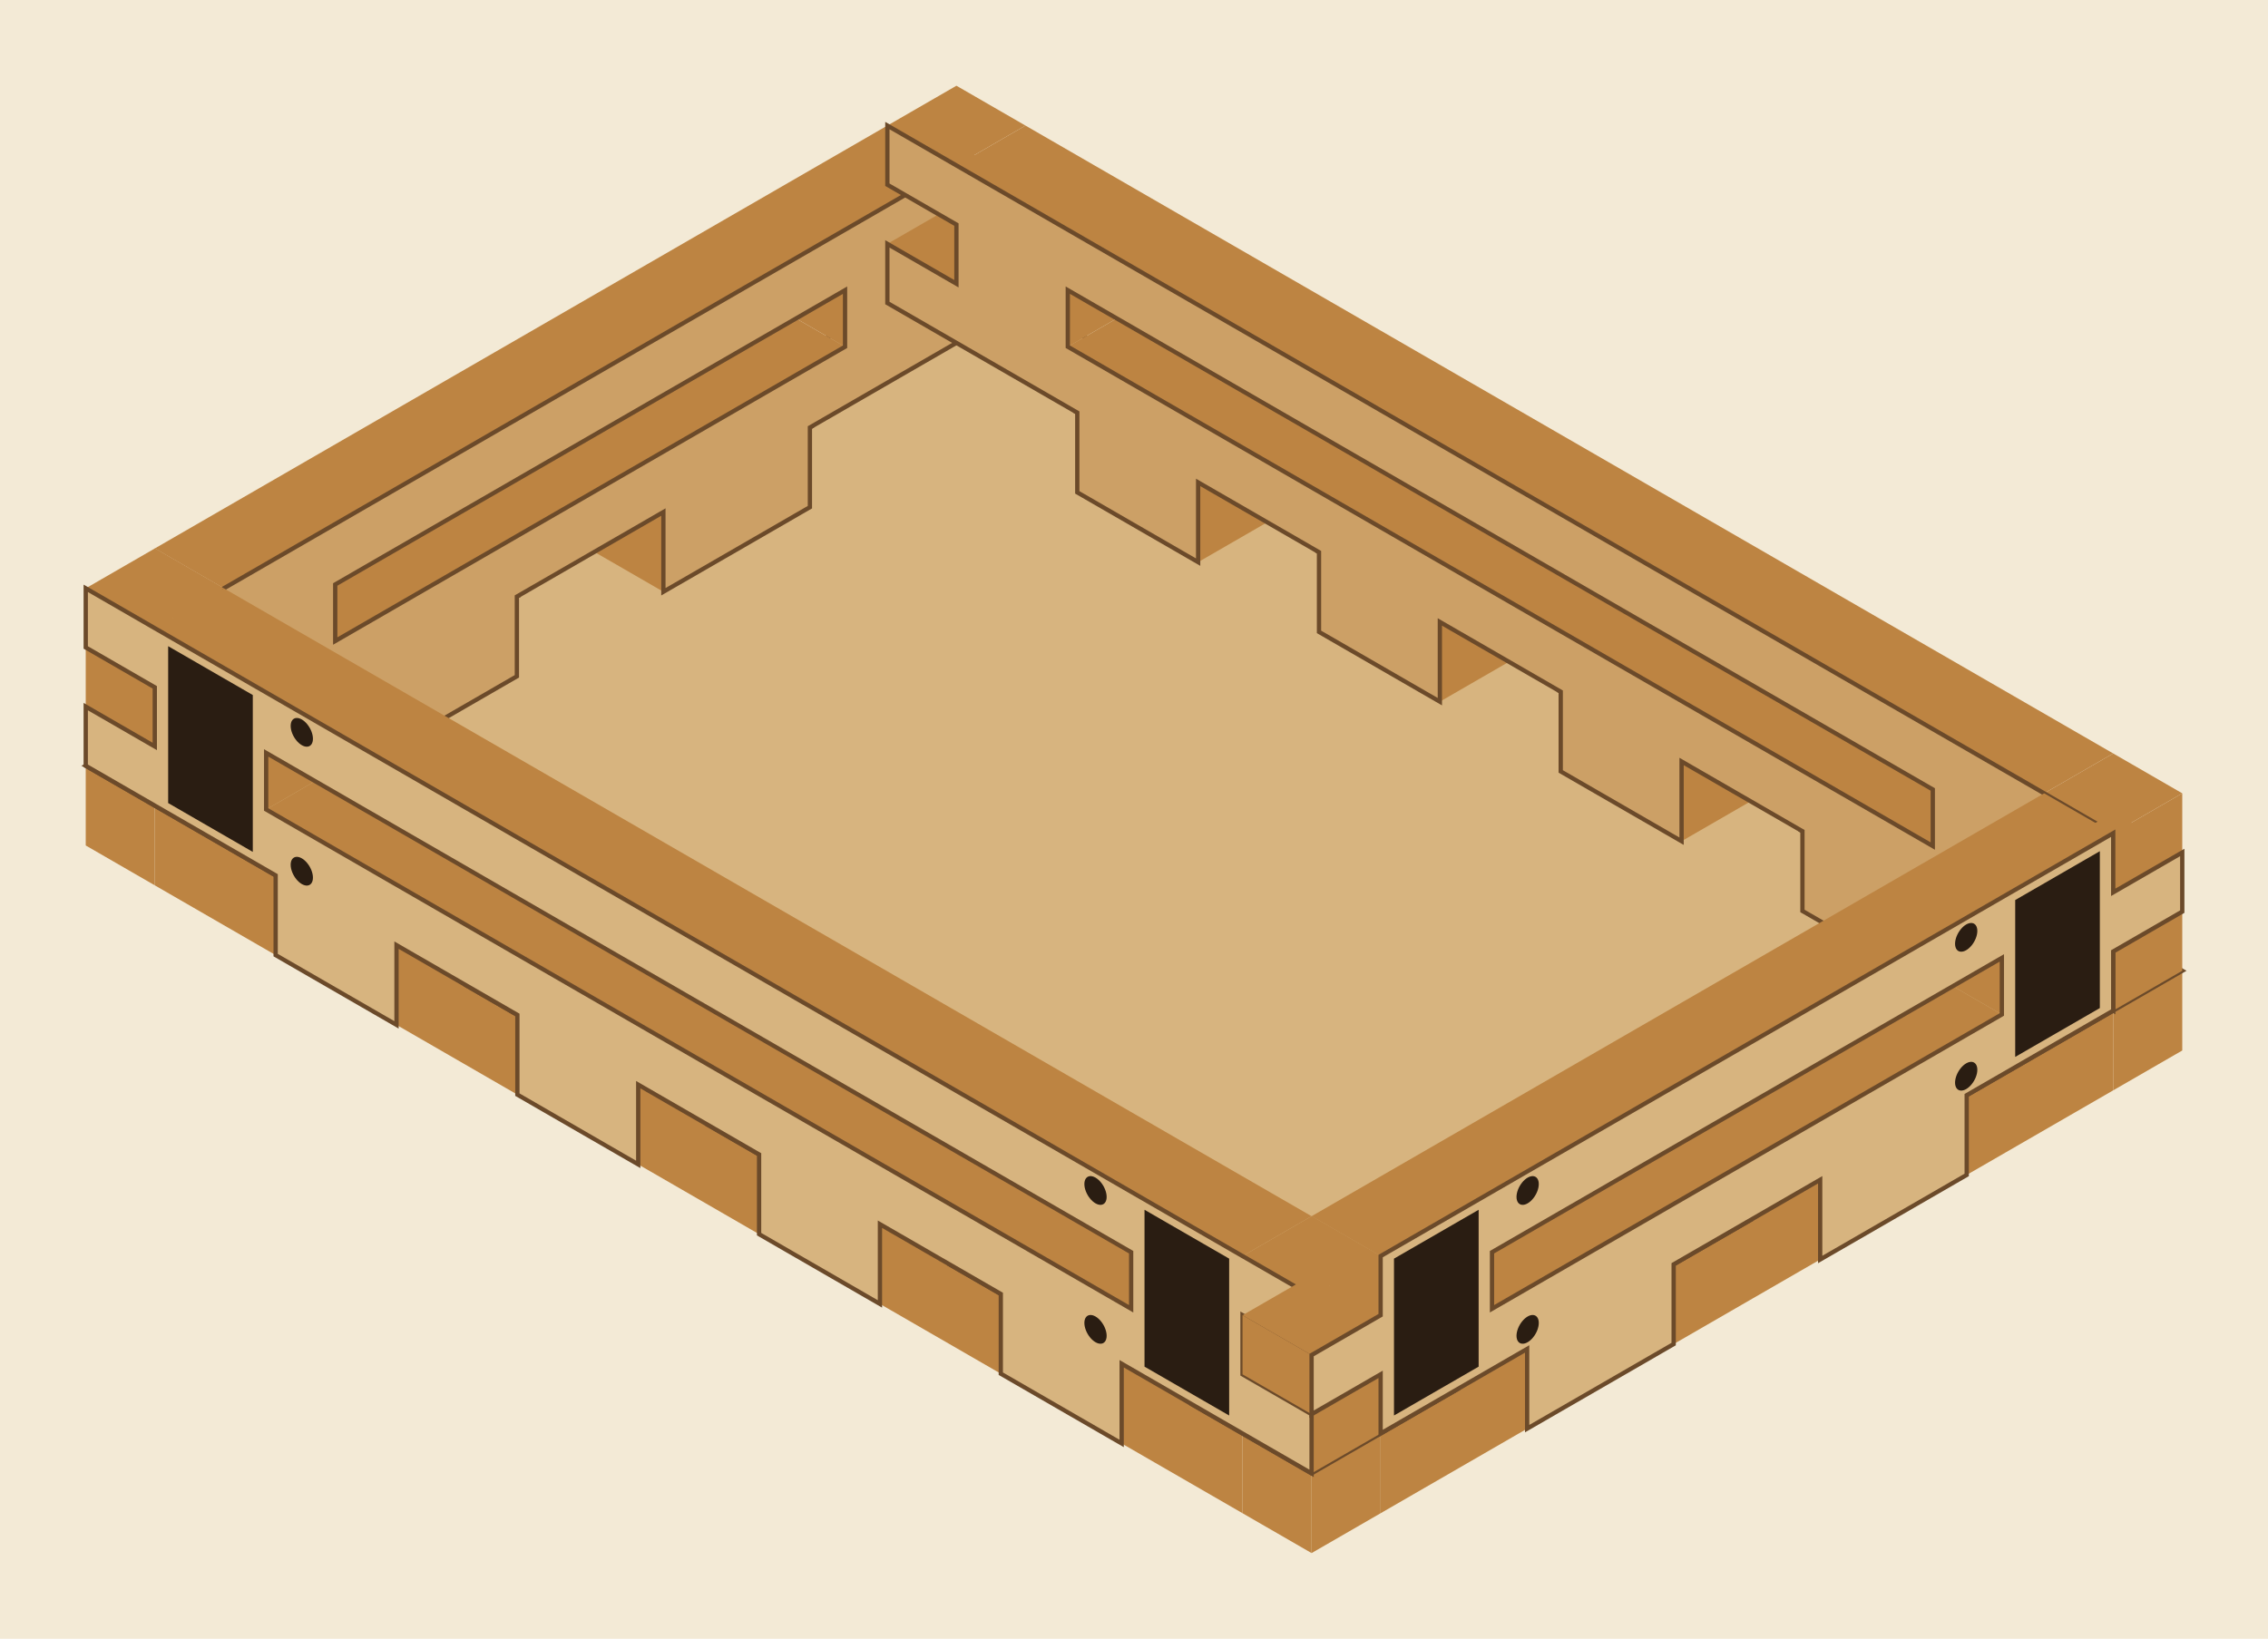
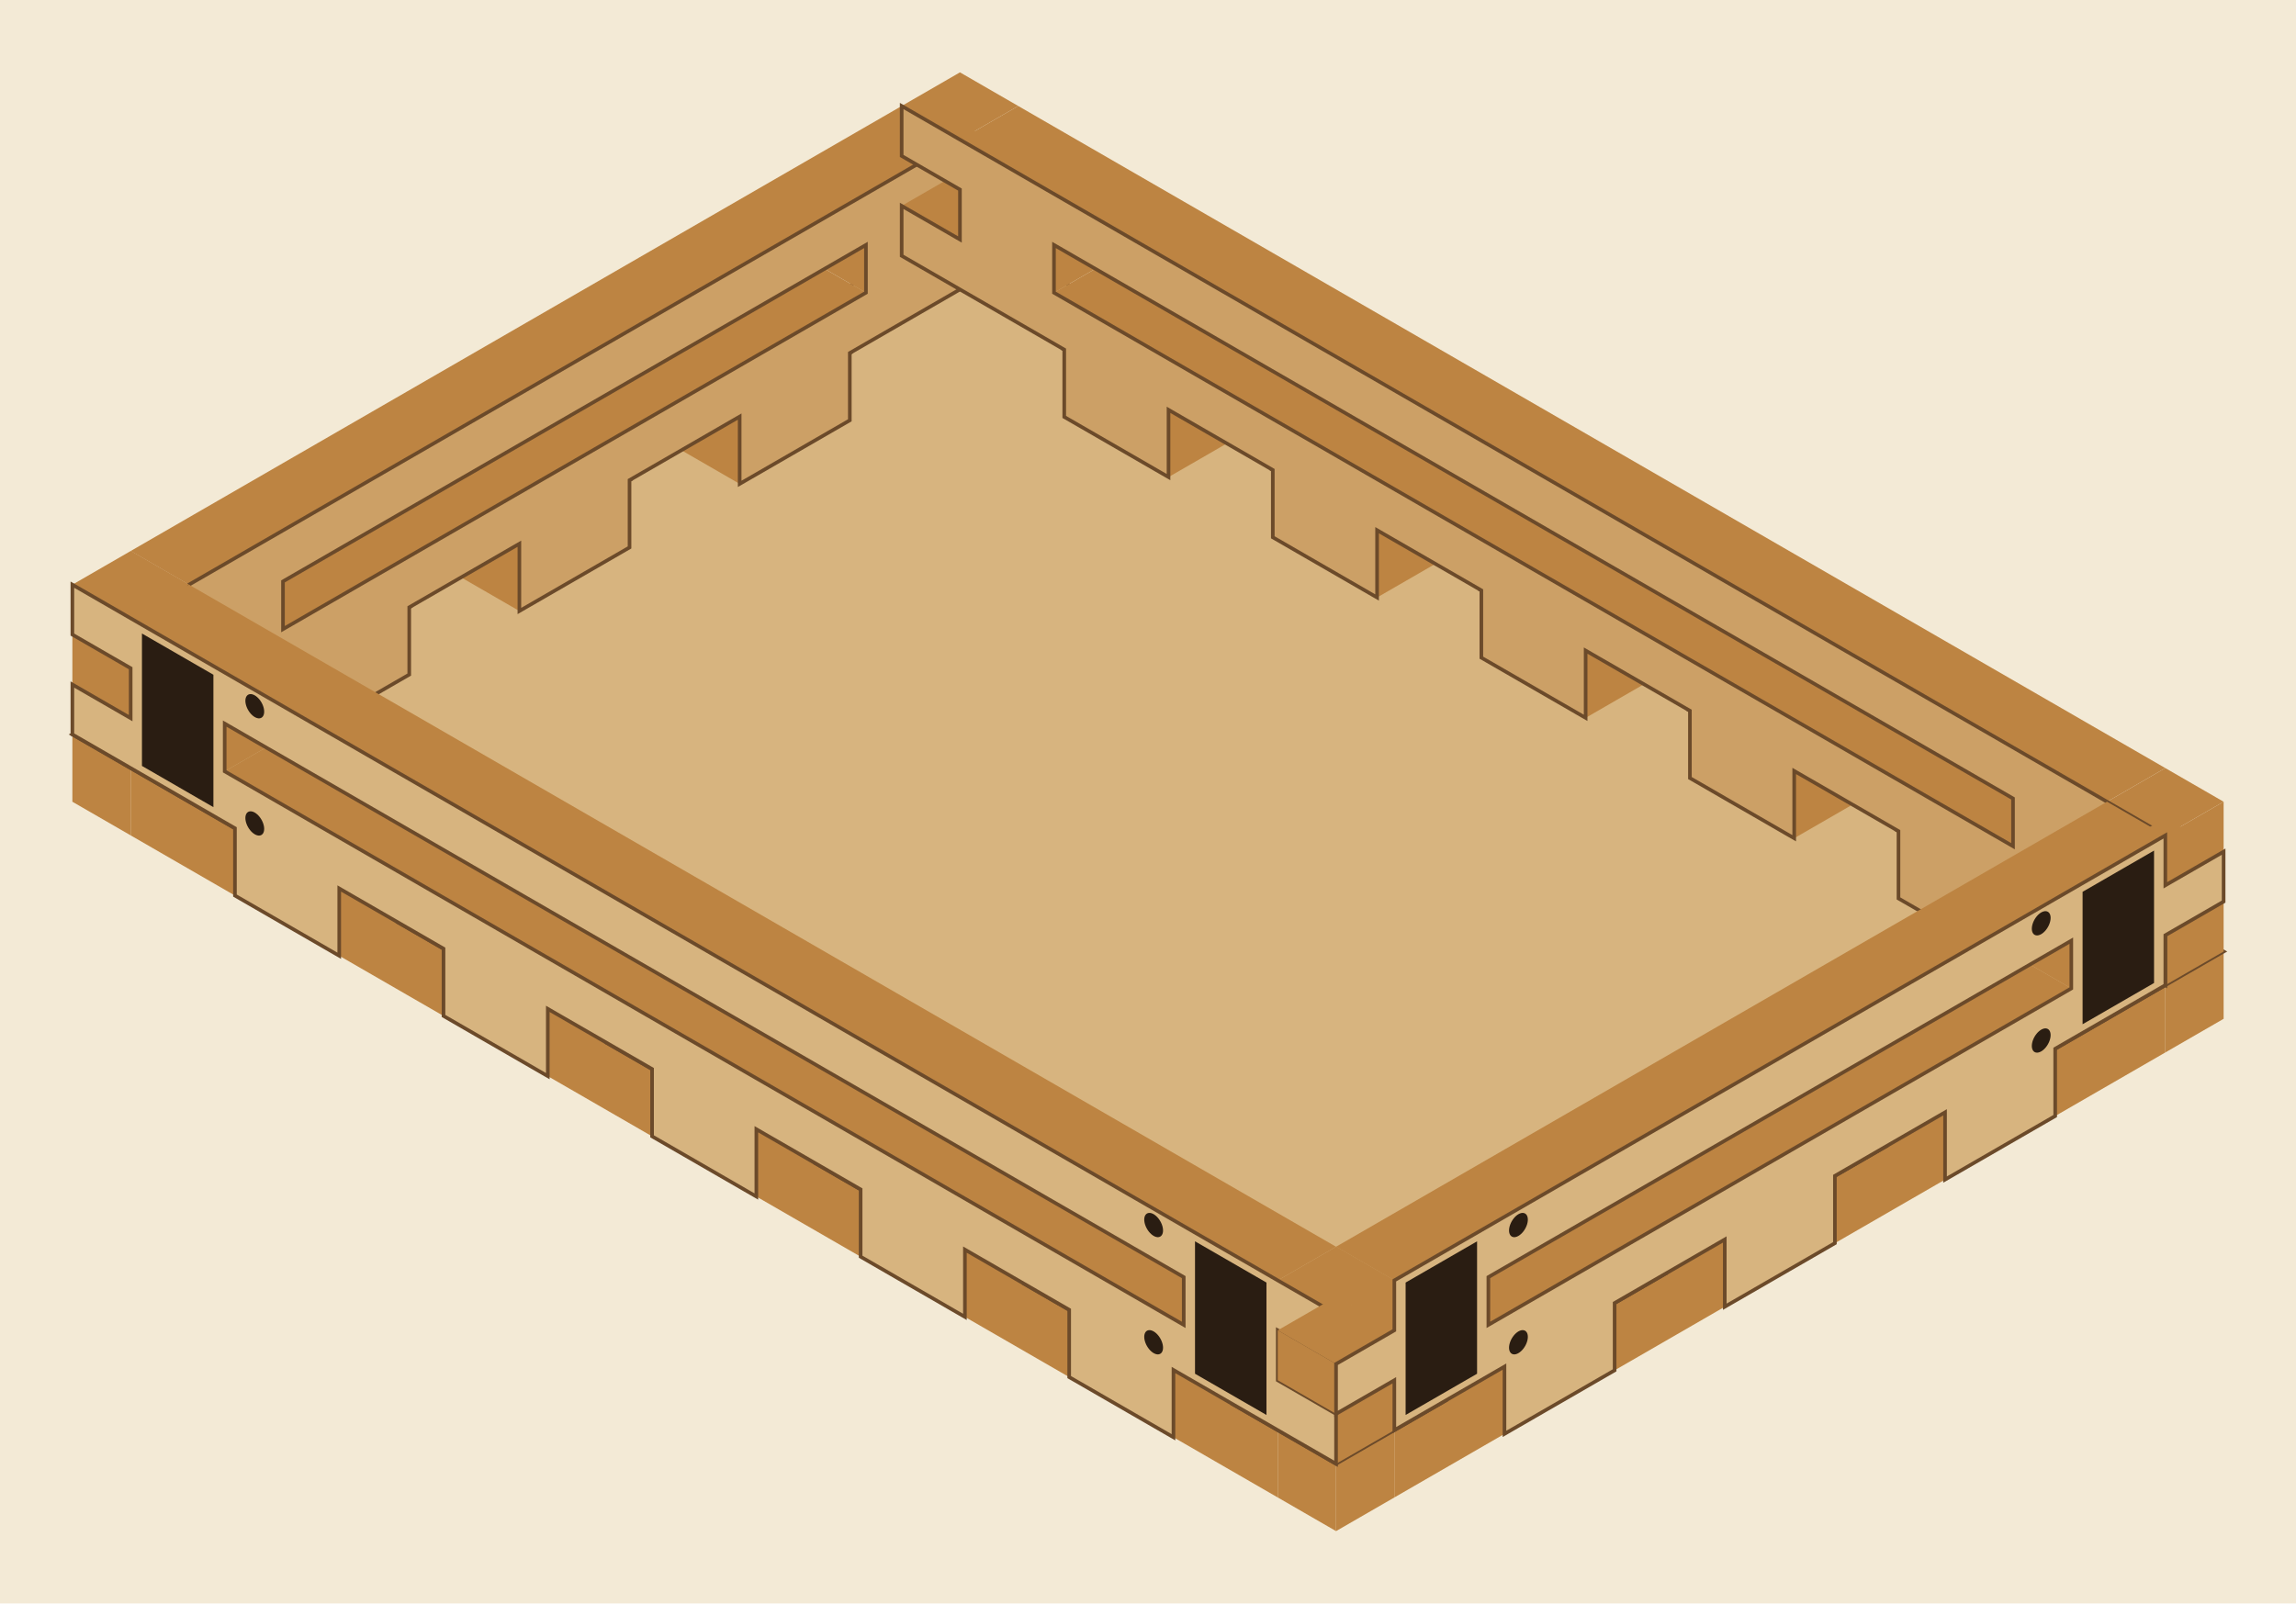
- <svg xmlns="http://www.w3.org/2000/svg" width="529.062" height="382.36" viewBox="0 0 529.062 382.36">
-   <rect width="529.062" height="382.36" fill="#f3ead6" />
-   <path d="M172.821 90.433L188.929 99.733L188.929 118.333L172.821 109.033Z" fill="hsl(32,48%,50%)" />
-   <path d="M104.464 129.898L120.573 139.198L120.573 157.798L104.464 148.498Z" fill="hsl(32,48%,50%)" />
-   <path d="M20 178.664L36.108 187.964L36.108 206.564L20 197.264Z" fill="hsl(32,48%,50%)" />
-   <path d="M36.108 187.964L36.108 187.964L36.108 206.564L36.108 206.564Z" fill="hsl(32,48%,50%)" />
-   <path d="M36.108 187.964L64.301 204.241L64.301 222.841L36.108 206.564Z" fill="hsl(32,48%,50%)" />
-   <path d="M64.301 204.241L80.409 194.941L80.409 213.541L64.301 222.841Z" fill="hsl(32,48%,50%)" />
-   <path d="M80.409 194.941L108.602 211.219L108.602 229.819L80.409 213.541Z" fill="hsl(32,48%,50%)" />
-   <path d="M92.494 220.519L120.688 236.796L120.688 255.396L92.494 239.119Z" fill="hsl(32,48%,50%)" />
-   <path d="M120.688 236.796L136.796 227.496L136.796 246.096L120.688 255.396Z" fill="hsl(32,48%,50%)" />
-   <path d="M136.796 227.496L164.989 243.773L164.989 262.373L136.796 246.096Z" fill="hsl(32,48%,50%)" />
-   <path d="M148.881 253.073L177.074 269.351L177.074 287.951L148.881 271.673Z" fill="hsl(32,48%,50%)" />
-   <path d="M177.074 269.351L193.182 260.051L193.182 278.651L177.074 287.951Z" fill="hsl(32,48%,50%)" />
-   <path d="M193.182 260.051L221.375 276.328L221.375 294.928L193.182 278.651Z" fill="hsl(32,48%,50%)" />
-   <path d="M205.267 285.628L233.46 301.905L233.46 320.505L205.267 304.228Z" fill="hsl(32,48%,50%)" />
-   <path d="M233.46 301.905L249.568 292.605L249.568 311.205L233.46 320.505Z" fill="hsl(32,48%,50%)" />
-   <path d="M249.568 292.605L277.761 308.883L277.761 327.483L249.568 311.205Z" fill="hsl(32,48%,50%)" />
-   <path d="M261.653 318.183L289.847 334.46L289.847 353.06L261.653 336.783Z" fill="hsl(32,48%,50%)" />
-   <path d="M289.847 334.46L305.955 343.76L305.955 362.36L289.847 353.06Z" fill="hsl(32,48%,50%)" />
-   <path d="M305.955 343.76L322.063 334.46L322.063 353.06L305.955 362.36Z" fill="hsl(32,48%,50%)" />
-   <path d="M322.063 334.46L356.241 314.727L356.241 333.327L322.063 353.06Z" fill="hsl(32,48%,50%)" />
-   <path d="M340.133 305.427L374.311 285.694L374.311 304.294L340.133 324.027Z" fill="hsl(32,48%,50%)" />
-   <path d="M374.311 285.694L390.419 294.994L390.419 313.594L374.311 304.294Z" fill="hsl(32,48%,50%)" />
-   <path d="M390.419 294.994L424.597 275.262L424.597 293.862L390.419 313.594Z" fill="hsl(32,48%,50%)" />
-   <path d="M408.489 265.962L442.668 246.229L442.668 264.829L408.489 284.562Z" fill="hsl(32,48%,50%)" />
-   <path d="M442.668 246.229L458.776 255.529L458.776 274.129L442.668 264.829Z" fill="hsl(32,48%,50%)" />
-   <path d="M458.776 255.529L492.954 235.796L492.954 254.396L458.776 274.129Z" fill="hsl(32,48%,50%)" />
-   <path d="M492.954 235.796L509.062 226.496L509.062 245.096L492.954 254.396Z" fill="hsl(32,48%,50%)" />
-   <path d="M420.459 193.941L436.567 184.641L436.567 203.241L420.459 212.541Z" fill="hsl(32,48%,50%)" />
-   <path d="M364.073 161.387L380.181 152.087L380.181 170.687L364.073 179.987Z" fill="hsl(32,48%,50%)" />
-   <path d="M307.687 128.832L323.795 119.532L323.795 138.132L307.687 147.432Z" fill="hsl(32,48%,50%)" />
-   <path d="M251.3 96.277L267.408 86.977L267.408 105.577L251.3 114.877Z" fill="hsl(32,48%,50%)" />
-   <path d="M206.999 70.7L206.999 70.7L206.999 70.7L172.821 90.433L188.929 99.733L154.751 119.466L138.643 110.166L104.464 129.898L120.573 139.198L86.394 158.931L70.286 149.631L36.108 169.364L36.108 169.364L20 178.664L36.108 187.964L36.108 187.964L36.108 187.964L64.301 204.241L80.409 194.941L108.602 211.219L92.494 220.519L120.688 236.796L136.796 227.496L164.989 243.773L148.881 253.073L177.074 269.351L193.182 260.051L221.375 276.328L205.267 285.628L233.46 301.905L249.568 292.605L277.761 308.883L261.653 318.183L289.847 334.46L289.847 334.46L305.955 343.76L322.063 334.46L322.063 334.46L322.063 334.46L356.241 314.727L340.133 305.427L374.311 285.694L390.419 294.994L424.597 275.262L408.489 265.962L442.668 246.229L458.776 255.529L492.954 235.796L492.954 235.796L509.062 226.496L492.954 217.196L492.954 217.196L492.954 217.196L464.761 200.919L448.653 210.219L420.459 193.941L436.567 184.641L408.374 168.364L392.266 177.664L364.073 161.387L380.181 152.087L351.988 135.809L335.88 145.109L307.687 128.832L323.795 119.532L295.602 103.255L279.494 112.555L251.3 96.277L267.408 86.977L239.215 70.7L239.215 70.7L223.107 61.4Z" fill="hsl(36,52%,67%)" fill-rule="evenodd" stroke="#6b4a2a" stroke-width="1" />
-   <path d="M206.999 43.1L223.107 33.8L239.215 43.1L223.107 52.4Z" fill="hsl(32,48%,50%)" />
-   <path d="M138.643 128.766L138.643 110.166L154.751 119.466L154.751 138.066Z" fill="hsl(32,48%,50%)" />
-   <path d="M70.286 168.231L70.286 149.631L86.394 158.931L86.394 177.531Z" fill="hsl(32,48%,50%)" />
-   <path d="M36.108 169.364L36.108 155.564L52.216 164.864L52.216 178.664Z" fill="hsl(32,48%,50%)" />
-   <path d="M20 164.864L20 151.064L36.108 160.364L36.108 174.164Z" fill="hsl(32,48%,50%)" />
-   <path d="M20 151.064L36.108 141.764L52.216 151.064L36.108 160.364Z" fill="hsl(32,48%,50%)" />
-   <path d="M36.108 141.764L36.108 127.964L52.216 137.264L52.216 151.064Z" fill="hsl(32,48%,50%)" />
-   <path d="M36.108 127.964L206.999 29.3L223.107 38.6L52.216 137.264Z" fill="hsl(32,48%,50%)" />
-   <path d="M62.089 140.264L181.018 71.6L197.126 80.9L78.197 149.564Z" fill="hsl(32,48%,50%)" />
-   <path d="M181.018 71.6L181.018 58.4L197.126 67.7L197.126 80.9Z" fill="hsl(32,48%,50%)" />
-   <path d="M223.107 38.6L223.107 38.6L223.107 52.4L239.215 43.1L239.215 56.9L223.107 66.2L223.107 80L223.107 80L223.107 80L188.929 99.733L188.929 118.333L154.751 138.066L154.751 119.466L120.573 139.198L120.573 157.798L86.394 177.531L86.394 158.931L52.216 178.664L52.216 178.664L52.216 178.664L52.216 164.864L36.108 174.164L36.108 160.364L52.216 151.064L52.216 137.264L52.216 137.264L223.107 38.6ZM197.126 67.7L78.197 136.364L78.197 149.564L197.126 80.9Z" fill="hsl(34,50%,60%)" fill-rule="evenodd" stroke="#6b4a2a" stroke-width="1" />
-   <path d="M492.954 175.796L509.062 185.096L492.954 194.396L476.846 185.096Z" fill="hsl(32,48%,50%)" />
-   <path d="M509.062 185.096L509.062 198.896L492.954 208.196L492.954 194.396Z" fill="hsl(32,48%,50%)" />
-   <path d="M492.954 189.596L492.954 203.396L476.846 212.696L476.846 198.896Z" fill="hsl(32,48%,50%)" />
-   <path d="M492.954 203.396L509.062 212.696L492.954 221.996L476.846 212.696Z" fill="hsl(32,48%,50%)" />
-   <path d="M509.062 212.696L509.062 226.496L492.954 235.796L492.954 221.996Z" fill="hsl(32,48%,50%)" />
-   <path d="M464.761 200.919L464.761 219.519L448.653 228.819L448.653 210.219Z" fill="hsl(32,48%,50%)" />
-   <path d="M408.374 168.364L408.374 186.964L392.266 196.264L392.266 177.664Z" fill="hsl(32,48%,50%)" />
-   <path d="M351.988 135.809L351.988 154.409L335.88 163.709L335.88 145.109Z" fill="hsl(32,48%,50%)" />
-   <path d="M295.602 103.255L295.602 121.855L279.494 131.155L279.494 112.555Z" fill="hsl(32,48%,50%)" />
-   <path d="M223.107 47.6L239.215 56.9L223.107 66.2L206.999 56.9Z" fill="hsl(32,48%,50%)" />
-   <path d="M223.107 20L239.215 29.3L223.107 38.6L206.999 29.3Z" fill="hsl(32,48%,50%)" />
-   <path d="M239.215 29.3L492.954 175.796L476.846 185.096L223.107 38.6Z" fill="hsl(32,48%,50%)" />
-   <path d="M265.196 58.4L265.196 71.6L249.088 80.9L249.088 67.7Z" fill="hsl(32,48%,50%)" />
-   <path d="M265.196 71.6L466.973 188.096L450.865 197.396L249.088 80.9Z" fill="hsl(32,48%,50%)" />
-   <path d="M476.846 185.096L492.954 194.396L492.954 208.196L476.846 198.896L476.846 212.696L492.954 221.996L492.954 235.796L476.846 226.496L476.846 226.496L448.653 210.219L448.653 228.819L420.459 212.541L420.459 193.941L392.266 177.664L392.266 196.264L364.073 179.987L364.073 161.387L335.88 145.109L335.88 163.709L307.687 147.432L307.687 128.832L279.494 112.555L279.494 131.155L251.3 114.877L251.3 96.277L223.107 80L223.107 80L206.999 70.7L206.999 56.9L223.107 66.2L223.107 52.4L206.999 43.1L206.999 29.3L223.107 38.6L476.846 185.096ZM450.865 184.196L249.088 67.7L249.088 80.9L450.865 197.396Z" fill="hsl(34,50%,60%)" fill-rule="evenodd" stroke="#6b4a2a" stroke-width="1" />
-   <path d="M36.108 146.564L20 137.264L36.108 127.964L52.216 137.264Z" fill="hsl(32,48%,50%)" />
-   <path d="M36.108 174.164L20 164.864L36.108 155.564L52.216 164.864Z" fill="hsl(32,48%,50%)" />
-   <path d="M92.494 239.119L92.494 220.519L108.602 211.219L108.602 229.819Z" fill="hsl(32,48%,50%)" />
-   <path d="M148.881 271.673L148.881 253.073L164.989 243.773L164.989 262.373Z" fill="hsl(32,48%,50%)" />
-   <path d="M205.267 304.228L205.267 285.628L221.375 276.328L221.375 294.928Z" fill="hsl(32,48%,50%)" />
-   <path d="M261.653 336.783L261.653 318.183L277.761 308.883L277.761 327.483Z" fill="hsl(32,48%,50%)" />
-   <path d="M305.955 343.76L305.955 329.96L322.063 320.66L322.063 334.46Z" fill="hsl(32,48%,50%)" />
-   <path d="M305.955 329.96L289.847 320.66L305.955 311.36L322.063 320.66Z" fill="hsl(32,48%,50%)" />
-   <path d="M289.847 320.66L289.847 306.86L305.955 297.56L305.955 311.36Z" fill="hsl(32,48%,50%)" />
-   <path d="M305.955 316.16L305.955 302.36L322.063 293.06L322.063 306.86Z" fill="hsl(32,48%,50%)" />
-   <path d="M305.955 302.36L289.847 293.06L305.955 283.76L322.063 293.06Z" fill="hsl(32,48%,50%)" />
-   <path d="M289.847 293.06L36.108 146.564L52.216 137.264L305.955 283.76Z" fill="hsl(32,48%,50%)" />
-   <path d="M263.866 305.36L62.089 188.864L78.197 179.564L279.974 296.06Z" fill="hsl(32,48%,50%)" />
-   <path d="M62.089 188.864L62.089 175.664L78.197 166.364L78.197 179.564Z" fill="hsl(32,48%,50%)" />
-   <path d="M36.108 146.564L20 137.264L20 151.064L36.108 160.364L36.108 174.164L20 164.864L20 178.664L36.108 187.964L36.108 187.964L64.301 204.241L64.301 222.841L92.494 239.119L92.494 220.519L120.688 236.796L120.688 255.396L148.881 271.673L148.881 253.073L177.074 269.351L177.074 287.951L205.267 304.228L205.267 285.628L233.46 301.905L233.46 320.505L261.653 336.783L261.653 318.183L289.847 334.46L289.847 334.46L305.955 343.76L305.955 329.96L289.847 320.66L289.847 306.86L305.955 316.16L305.955 302.36L289.847 293.06L36.108 146.564ZM62.089 175.664L263.866 292.16L263.866 305.36L62.089 188.864Z" fill="hsl(36,52%,67%)" fill-rule="evenodd" stroke="#6b4a2a" stroke-width="1" />
-   <path d="M39.226 150.764L58.971 162.164L58.971 198.764L39.226 187.364Z" fill="#2a1d12" fill-rule="nonzero" />
-   <path d="M266.984 282.26L286.729 293.66L286.729 330.26L266.984 318.86Z" fill="#2a1d12" fill-rule="nonzero" />
-   <path d="M73.001 172.364L72.979 172.743L72.912 173.089L72.803 173.398L72.653 173.663L72.464 173.88L72.24 174.046L71.984 174.157L71.702 174.212L71.397 174.21L71.075 174.15L70.742 174.034L70.403 173.864L70.064 173.643L69.73 173.374L69.408 173.062L69.104 172.712L68.821 172.331L68.566 171.925L68.341 171.5L68.153 171.065L68.002 170.626L67.893 170.192L67.827 169.768L67.805 169.364L67.827 168.985L67.893 168.639L68.002 168.33L68.153 168.065L68.341 167.848L68.566 167.682L68.821 167.571L69.104 167.516L69.408 167.518L69.73 167.578L70.064 167.694L70.403 167.864L70.742 168.085L71.075 168.354L71.397 168.666L71.702 169.016L71.984 169.397L72.24 169.803L72.464 170.228L72.653 170.663L72.803 171.102L72.912 171.536L72.979 171.96Z" fill="#2a1d12" fill-rule="nonzero" />
-   <path d="M258.15 279.26L258.128 279.639L258.062 279.985L257.952 280.294L257.802 280.559L257.613 280.776L257.389 280.942L257.134 281.053L256.851 281.108L256.546 281.106L256.224 281.046L255.891 280.93L255.552 280.76L255.213 280.539L254.88 280.27L254.558 279.958L254.253 279.608L253.97 279.227L253.715 278.821L253.491 278.396L253.302 277.961L253.152 277.522L253.042 277.088L252.976 276.664L252.954 276.26L252.976 275.881L253.042 275.535L253.152 275.226L253.302 274.961L253.491 274.744L253.715 274.578L253.97 274.467L254.253 274.412L254.558 274.414L254.88 274.474L255.213 274.59L255.552 274.76L255.891 274.981L256.224 275.25L256.546 275.562L256.851 275.912L257.134 276.293L257.389 276.699L257.613 277.124L257.802 277.559L257.952 277.998L258.062 278.432L258.128 278.856Z" fill="#2a1d12" fill-rule="nonzero" />
-   <path d="M73.001 204.764L72.979 205.143L72.912 205.489L72.803 205.798L72.653 206.063L72.464 206.28L72.24 206.446L71.984 206.557L71.702 206.612L71.397 206.61L71.075 206.55L70.742 206.434L70.403 206.264L70.064 206.043L69.73 205.774L69.408 205.462L69.104 205.112L68.821 204.731L68.566 204.325L68.341 203.9L68.153 203.465L68.002 203.026L67.893 202.592L67.827 202.168L67.805 201.764L67.827 201.385L67.893 201.039L68.002 200.73L68.153 200.465L68.341 200.248L68.566 200.082L68.821 199.971L69.104 199.916L69.408 199.918L69.73 199.978L70.064 200.094L70.403 200.264L70.742 200.485L71.075 200.754L71.397 201.066L71.702 201.416L71.984 201.797L72.24 202.203L72.464 202.628L72.653 203.063L72.803 203.502L72.912 203.936L72.979 204.36Z" fill="#2a1d12" fill-rule="nonzero" />
-   <path d="M258.15 311.66L258.128 312.039L258.062 312.385L257.952 312.694L257.802 312.959L257.613 313.176L257.389 313.342L257.134 313.453L256.851 313.508L256.546 313.506L256.224 313.446L255.891 313.33L255.552 313.16L255.213 312.939L254.88 312.67L254.558 312.358L254.253 312.008L253.97 311.627L253.715 311.221L253.491 310.796L253.302 310.361L253.152 309.922L253.042 309.488L252.976 309.064L252.954 308.66L252.976 308.281L253.042 307.935L253.152 307.626L253.302 307.361L253.491 307.144L253.715 306.978L253.97 306.867L254.253 306.812L254.558 306.814L254.88 306.874L255.213 306.99L255.552 307.16L255.891 307.381L256.224 307.65L256.546 307.962L256.851 308.312L257.134 308.693L257.389 309.099L257.613 309.524L257.802 309.959L257.952 310.398L258.062 310.832L258.128 311.256Z" fill="#2a1d12" fill-rule="nonzero" />
-   <path d="M322.063 293.06L322.063 306.86L305.955 297.56L305.955 283.76Z" fill="hsl(32,48%,50%)" />
-   <path d="M322.063 306.86L305.955 316.16L289.847 306.86L305.955 297.56Z" fill="hsl(32,48%,50%)" />
-   <path d="M305.955 316.16L305.955 329.96L289.847 320.66L289.847 306.86Z" fill="hsl(32,48%,50%)" />
-   <path d="M322.063 320.66L322.063 334.46L305.955 325.16L305.955 311.36Z" fill="hsl(32,48%,50%)" />
-   <path d="M356.241 314.727L356.241 333.327L340.133 324.027L340.133 305.427Z" fill="hsl(32,48%,50%)" />
-   <path d="M424.597 275.262L424.597 293.862L408.489 284.562L408.489 265.962Z" fill="hsl(32,48%,50%)" />
-   <path d="M509.062 198.896L492.954 208.196L476.846 198.896L492.954 189.596Z" fill="hsl(32,48%,50%)" />
-   <path d="M492.954 194.396L322.063 293.06L305.955 283.76L476.846 185.096Z" fill="hsl(32,48%,50%)" />
-   <path d="M466.973 223.496L466.973 236.696L450.865 227.396L450.865 214.196Z" fill="hsl(32,48%,50%)" />
-   <path d="M466.973 236.696L348.043 305.36L331.935 296.06L450.865 227.396Z" fill="hsl(32,48%,50%)" />
-   <path d="M322.063 293.06L322.063 293.06L322.063 306.86L305.955 316.16L305.955 329.96L322.063 320.66L322.063 334.46L322.063 334.46L322.063 334.46L356.241 314.727L356.241 333.327L390.419 313.594L390.419 294.994L424.597 275.262L424.597 293.862L458.776 274.129L458.776 255.529L492.954 235.796L492.954 235.796L492.954 235.796L492.954 221.996L509.062 212.696L509.062 198.896L492.954 208.196L492.954 194.396L492.954 194.396L322.063 293.06ZM348.043 292.16L466.973 223.496L466.973 236.696L348.043 305.36Z" fill="hsl(36,52%,67%)" fill-rule="evenodd" stroke="#6b4a2a" stroke-width="1" />
-   <path d="M325.18 293.66L344.926 282.26L344.926 318.86L325.18 330.26Z" fill="#2a1d12" fill-rule="nonzero" />
-   <path d="M470.091 209.996L489.836 198.596L489.836 235.196L470.091 246.596Z" fill="#2a1d12" fill-rule="nonzero" />
-   <path d="M358.955 276.26L358.933 276.664L358.867 277.088L358.758 277.522L358.607 277.961L358.419 278.396L358.194 278.821L357.939 279.227L357.656 279.608L357.352 279.958L357.03 280.27L356.696 280.539L356.357 280.76L356.018 280.93L355.685 281.046L355.363 281.106L355.058 281.108L354.776 281.053L354.52 280.942L354.296 280.776L354.107 280.559L353.957 280.294L353.848 279.985L353.781 279.639L353.759 279.26L353.781 278.856L353.848 278.432L353.957 277.998L354.107 277.559L354.296 277.124L354.52 276.699L354.776 276.293L355.058 275.912L355.363 275.562L355.685 275.25L356.018 274.981L356.357 274.76L356.696 274.59L357.03 274.474L357.352 274.414L357.656 274.412L357.939 274.467L358.194 274.578L358.419 274.744L358.607 274.961L358.758 275.226L358.867 275.535L358.933 275.881Z" fill="#2a1d12" fill-rule="nonzero" />
-   <path d="M461.257 217.196L461.235 217.6L461.169 218.024L461.059 218.458L460.909 218.897L460.72 219.332L460.496 219.757L460.241 220.163L459.958 220.544L459.653 220.894L459.332 221.206L458.998 221.475L458.659 221.696L458.32 221.866L457.987 221.982L457.665 222.042L457.36 222.044L457.078 221.989L456.822 221.878L456.598 221.712L456.409 221.495L456.259 221.23L456.15 220.921L456.083 220.575L456.061 220.196L456.083 219.792L456.15 219.368L456.259 218.934L456.409 218.495L456.598 218.06L456.822 217.635L457.078 217.229L457.36 216.848L457.665 216.498L457.987 216.186L458.32 215.917L458.659 215.696L458.998 215.526L459.332 215.41L459.653 215.35L459.958 215.348L460.241 215.403L460.496 215.514L460.72 215.68L460.909 215.897L461.059 216.162L461.169 216.471L461.235 216.817Z" fill="#2a1d12" fill-rule="nonzero" />
-   <path d="M358.955 308.66L358.933 309.064L358.867 309.488L358.758 309.922L358.607 310.361L358.419 310.796L358.194 311.221L357.939 311.627L357.656 312.008L357.352 312.358L357.03 312.67L356.696 312.939L356.357 313.16L356.018 313.33L355.685 313.446L355.363 313.506L355.058 313.508L354.776 313.453L354.52 313.342L354.296 313.176L354.107 312.959L353.957 312.694L353.848 312.385L353.781 312.039L353.759 311.66L353.781 311.256L353.848 310.832L353.957 310.398L354.107 309.959L354.296 309.524L354.52 309.099L354.776 308.693L355.058 308.312L355.363 307.962L355.685 307.65L356.018 307.381L356.357 307.16L356.696 306.99L357.03 306.874L357.352 306.814L357.656 306.812L357.939 306.867L358.194 306.978L358.419 307.144L358.607 307.361L358.758 307.626L358.867 307.935L358.933 308.281Z" fill="#2a1d12" fill-rule="nonzero" />
-   <path d="M461.257 249.596L461.235 250L461.169 250.424L461.059 250.858L460.909 251.297L460.72 251.732L460.496 252.157L460.241 252.563L459.958 252.944L459.653 253.294L459.332 253.606L458.998 253.875L458.659 254.096L458.32 254.266L457.987 254.382L457.665 254.442L457.36 254.444L457.078 254.389L456.822 254.278L456.598 254.112L456.409 253.895L456.259 253.63L456.15 253.321L456.083 252.975L456.061 252.596L456.083 252.192L456.15 251.768L456.259 251.334L456.409 250.895L456.598 250.46L456.822 250.035L457.078 249.629L457.36 249.248L457.665 248.898L457.987 248.586L458.32 248.317L458.659 248.096L458.998 247.926L459.332 247.81L459.653 247.75L459.958 247.748L460.241 247.803L460.496 247.914L460.72 248.08L460.909 248.297L461.059 248.562L461.169 248.871L461.235 249.217Z" fill="#2a1d12" fill-rule="nonzero" />
+ <svg xmlns="http://www.w3.org/2000/svg" width="634.45" height="443.206" viewBox="0 0 634.45 443.206">
+   <rect width="634.45" height="443.206" fill="#f3ead6" />
+   <path d="M218.72 88.272L234.828 97.572L234.828 116.172L218.72 106.872Z" fill="hsl(32,48%,50%)" />
+   <path d="M157.849 123.416L173.958 132.716L173.958 151.316L157.849 142.016Z" fill="hsl(32,48%,50%)" />
+   <path d="M96.979 158.559L113.087 167.859L113.087 186.459L96.979 177.159Z" fill="hsl(32,48%,50%)" />
+   <path d="M20 203.003L36.108 212.303L36.108 230.903L20 221.603Z" fill="hsl(32,48%,50%)" />
+   <path d="M36.108 212.303L36.108 212.303L36.108 230.903L36.108 230.903Z" fill="hsl(32,48%,50%)" />
+   <path d="M36.108 212.303L64.924 228.94L64.924 247.54L36.108 230.903Z" fill="hsl(32,48%,50%)" />
+   <path d="M64.924 228.94L81.032 219.64L81.032 238.24L64.924 247.54Z" fill="hsl(32,48%,50%)" />
+   <path d="M81.032 219.64L109.847 236.276L109.847 254.876L81.032 238.24Z" fill="hsl(32,48%,50%)" />
+   <path d="M93.739 245.576L122.555 262.213L122.555 280.813L93.739 264.176Z" fill="hsl(32,48%,50%)" />
+   <path d="M122.555 262.213L138.663 252.913L138.663 271.513L122.555 280.813Z" fill="hsl(32,48%,50%)" />
+   <path d="M138.663 252.913L167.478 269.55L167.478 288.15L138.663 271.513Z" fill="hsl(32,48%,50%)" />
+   <path d="M151.37 278.85L180.186 295.486L180.186 314.086L151.37 297.45Z" fill="hsl(32,48%,50%)" />
+   <path d="M180.186 295.486L196.294 286.186L196.294 304.786L180.186 314.086Z" fill="hsl(32,48%,50%)" />
+   <path d="M196.294 286.186L225.109 302.823L225.109 321.423L196.294 304.786Z" fill="hsl(32,48%,50%)" />
+   <path d="M209.001 312.123L237.817 328.759L237.817 347.359L209.001 330.723Z" fill="hsl(32,48%,50%)" />
+   <path d="M237.817 328.759L253.925 319.459L253.925 338.059L237.817 347.359Z" fill="hsl(32,48%,50%)" />
+   <path d="M253.925 319.459L282.74 336.096L282.74 354.696L253.925 338.059Z" fill="hsl(32,48%,50%)" />
+   <path d="M266.632 345.396L295.448 362.033L295.448 380.633L266.632 363.996Z" fill="hsl(32,48%,50%)" />
+   <path d="M295.448 362.033L311.556 352.733L311.556 371.333L295.448 380.633Z" fill="hsl(32,48%,50%)" />
+   <path d="M311.556 352.733L340.371 369.369L340.371 387.969L311.556 371.333Z" fill="hsl(32,48%,50%)" />
+   <path d="M324.263 378.669L353.079 395.306L353.079 413.906L324.263 397.269Z" fill="hsl(32,48%,50%)" />
+   <path d="M353.079 395.306L369.187 404.606L369.187 423.206L353.079 413.906Z" fill="hsl(32,48%,50%)" />
+   <path d="M369.187 404.606L385.295 395.306L385.295 413.906L369.187 423.206Z" fill="hsl(32,48%,50%)" />
+   <path d="M385.295 395.306L415.73 377.734L415.73 396.334L385.295 413.906Z" fill="hsl(32,48%,50%)" />
+   <path d="M399.622 368.434L430.057 350.862L430.057 369.462L399.622 387.034Z" fill="hsl(32,48%,50%)" />
+   <path d="M430.057 350.862L446.165 360.162L446.165 378.762L430.057 369.462Z" fill="hsl(32,48%,50%)" />
+   <path d="M446.165 360.162L476.601 342.59L476.601 361.19L446.165 378.762Z" fill="hsl(32,48%,50%)" />
+   <path d="M460.493 333.29L490.928 315.719L490.928 334.319L460.493 351.89Z" fill="hsl(32,48%,50%)" />
+   <path d="M490.928 315.719L507.036 325.019L507.036 343.619L490.928 334.319Z" fill="hsl(32,48%,50%)" />
+   <path d="M507.036 325.019L537.471 307.447L537.471 326.047L507.036 343.619Z" fill="hsl(32,48%,50%)" />
+   <path d="M521.363 298.147L551.799 280.575L551.799 299.175L521.363 316.747Z" fill="hsl(32,48%,50%)" />
+   <path d="M551.799 280.575L567.907 289.875L567.907 308.475L551.799 299.175Z" fill="hsl(32,48%,50%)" />
+   <path d="M567.907 289.875L598.342 272.303L598.342 290.903L567.907 308.475Z" fill="hsl(32,48%,50%)" />
+   <path d="M598.342 272.303L614.45 263.003L614.45 281.603L598.342 290.903Z" fill="hsl(32,48%,50%)" />
+   <path d="M524.603 229.73L540.711 220.43L540.711 239.03L524.603 248.33Z" fill="hsl(32,48%,50%)" />
+   <path d="M466.972 196.456L483.08 187.156L483.08 205.756L466.972 215.056Z" fill="hsl(32,48%,50%)" />
+   <path d="M409.341 163.183L425.449 153.883L425.449 172.483L409.341 181.783Z" fill="hsl(32,48%,50%)" />
+   <path d="M351.71 129.91L367.818 120.61L367.818 139.21L351.71 148.51Z" fill="hsl(32,48%,50%)" />
+   <path d="M294.079 96.637L310.187 87.337L310.187 105.937L294.079 115.237Z" fill="hsl(32,48%,50%)" />
+   <path d="M249.156 70.7L249.156 70.7L249.156 70.7L218.72 88.272L234.828 97.572L204.393 115.144L188.285 105.844L157.849 123.416L173.958 132.716L143.522 150.287L127.414 140.987L96.979 158.559L113.087 167.859L82.651 185.431L66.543 176.131L36.108 193.703L36.108 193.703L20 203.003L36.108 212.303L36.108 212.303L36.108 212.303L64.924 228.94L81.032 219.64L109.847 236.276L93.739 245.576L122.555 262.213L138.663 252.913L167.478 269.55L151.37 278.85L180.186 295.486L196.294 286.186L225.109 302.823L209.001 312.123L237.817 328.759L253.925 319.459L282.74 336.096L266.632 345.396L295.448 362.033L311.556 352.733L340.371 369.369L324.263 378.669L353.079 395.306L353.079 395.306L369.187 404.606L385.295 395.306L385.295 395.306L385.295 395.306L415.73 377.734L399.622 368.434L430.057 350.862L446.165 360.162L476.601 342.59L460.493 333.29L490.928 315.719L507.036 325.019L537.471 307.447L521.363 298.147L551.799 280.575L567.907 289.875L598.342 272.303L598.342 272.303L614.45 263.003L598.342 253.703L598.342 253.703L598.342 253.703L569.527 237.066L553.419 246.366L524.603 229.73L540.711 220.43L511.896 203.793L495.788 213.093L466.972 196.456L483.08 187.156L454.265 170.52L438.157 179.82L409.341 163.183L425.449 153.883L396.634 137.247L380.526 146.547L351.71 129.91L367.818 120.61L339.003 103.973L322.895 113.273L294.079 96.637L310.187 87.337L281.372 70.7L281.372 70.7L265.264 61.4Z" fill="hsl(36,52%,67%)" fill-rule="evenodd" stroke="#6b4a2a" stroke-width="1" />
+   <path d="M249.156 43.1L265.264 33.8L281.372 43.1L265.264 52.4Z" fill="hsl(32,48%,50%)" />
+   <path d="M188.285 124.444L188.285 105.844L204.393 115.144L204.393 133.744Z" fill="hsl(32,48%,50%)" />
+   <path d="M127.414 159.587L127.414 140.987L143.522 150.287L143.522 168.887Z" fill="hsl(32,48%,50%)" />
+   <path d="M66.543 194.731L66.543 176.131L82.651 185.431L82.651 204.031Z" fill="hsl(32,48%,50%)" />
+   <path d="M36.108 193.703L36.108 179.903L52.216 189.203L52.216 203.003Z" fill="hsl(32,48%,50%)" />
+   <path d="M20 189.203L20 175.403L36.108 184.703L36.108 198.503Z" fill="hsl(32,48%,50%)" />
+   <path d="M20 175.403L36.108 166.103L52.216 175.403L36.108 184.703Z" fill="hsl(32,48%,50%)" />
+   <path d="M36.108 166.103L36.108 152.303L52.216 161.603L52.216 175.403Z" fill="hsl(32,48%,50%)" />
+   <path d="M36.108 152.303L249.156 29.3L265.264 38.6L52.216 161.603Z" fill="hsl(32,48%,50%)" />
+   <path d="M62.089 164.603L223.175 71.6L239.283 80.9L78.197 173.903Z" fill="hsl(32,48%,50%)" />
+   <path d="M223.175 71.6L223.175 58.4L239.283 67.7L239.283 80.9Z" fill="hsl(32,48%,50%)" />
+   <path d="M265.264 38.6L265.264 38.6L265.264 52.4L281.372 43.1L281.372 56.9L265.264 66.2L265.264 80L265.264 80L265.264 80L234.828 97.572L234.828 116.172L204.393 133.744L204.393 115.144L173.958 132.716L173.958 151.316L143.522 168.887L143.522 150.287L113.087 167.859L113.087 186.459L82.651 204.031L82.651 185.431L52.216 203.003L52.216 203.003L52.216 203.003L52.216 189.203L36.108 198.503L36.108 184.703L52.216 175.403L52.216 161.603L52.216 161.603L265.264 38.6ZM239.283 67.7L78.197 160.703L78.197 173.903L239.283 80.9Z" fill="hsl(34,50%,60%)" fill-rule="evenodd" stroke="#6b4a2a" stroke-width="1" />
+   <path d="M598.342 212.303L614.45 221.603L598.342 230.903L582.234 221.603Z" fill="hsl(32,48%,50%)" />
+   <path d="M614.45 221.603L614.45 235.403L598.342 244.703L598.342 230.903Z" fill="hsl(32,48%,50%)" />
+   <path d="M598.342 226.103L598.342 239.903L582.234 249.203L582.234 235.403Z" fill="hsl(32,48%,50%)" />
+   <path d="M598.342 239.903L614.45 249.203L598.342 258.503L582.234 249.203Z" fill="hsl(32,48%,50%)" />
+   <path d="M614.45 249.203L614.45 263.003L598.342 272.303L598.342 258.503Z" fill="hsl(32,48%,50%)" />
+   <path d="M569.527 237.066L569.527 255.666L553.419 264.966L553.419 246.366Z" fill="hsl(32,48%,50%)" />
+   <path d="M511.896 203.793L511.896 222.393L495.788 231.693L495.788 213.093Z" fill="hsl(32,48%,50%)" />
+   <path d="M454.265 170.52L454.265 189.12L438.157 198.42L438.157 179.82Z" fill="hsl(32,48%,50%)" />
+   <path d="M396.634 137.247L396.634 155.847L380.526 165.147L380.526 146.547Z" fill="hsl(32,48%,50%)" />
+   <path d="M339.003 103.973L339.003 122.573L322.895 131.873L322.895 113.273Z" fill="hsl(32,48%,50%)" />
+   <path d="M265.264 47.6L281.372 56.9L265.264 66.2L249.156 56.9Z" fill="hsl(32,48%,50%)" />
+   <path d="M265.264 20L281.372 29.3L265.264 38.6L249.156 29.3Z" fill="hsl(32,48%,50%)" />
+   <path d="M281.372 29.3L598.342 212.303L582.234 221.603L265.264 38.6Z" fill="hsl(32,48%,50%)" />
+   <path d="M307.352 58.4L307.352 71.6L291.244 80.9L291.244 67.7Z" fill="hsl(32,48%,50%)" />
+   <path d="M307.352 71.6L572.361 224.603L556.253 233.903L291.244 80.9Z" fill="hsl(32,48%,50%)" />
+   <path d="M582.234 221.603L598.342 230.903L598.342 244.703L582.234 235.403L582.234 249.203L598.342 258.503L598.342 272.303L582.234 263.003L582.234 263.003L553.419 246.366L553.419 264.966L524.603 248.33L524.603 229.73L495.788 213.093L495.788 231.693L466.972 215.056L466.972 196.456L438.157 179.82L438.157 198.42L409.341 181.783L409.341 163.183L380.526 146.547L380.526 165.147L351.71 148.51L351.71 129.91L322.895 113.273L322.895 131.873L294.079 115.237L294.079 96.637L265.264 80L265.264 80L249.156 70.7L249.156 56.9L265.264 66.2L265.264 52.4L249.156 43.1L249.156 29.3L265.264 38.6L582.234 221.603ZM556.253 220.703L291.244 67.7L291.244 80.9L556.253 233.903Z" fill="hsl(34,50%,60%)" fill-rule="evenodd" stroke="#6b4a2a" stroke-width="1" />
+   <path d="M36.108 170.903L20 161.603L36.108 152.303L52.216 161.603Z" fill="hsl(32,48%,50%)" />
+   <path d="M36.108 198.503L20 189.203L36.108 179.903L52.216 189.203Z" fill="hsl(32,48%,50%)" />
+   <path d="M93.739 264.176L93.739 245.576L109.847 236.276L109.847 254.876Z" fill="hsl(32,48%,50%)" />
+   <path d="M151.37 297.45L151.37 278.85L167.478 269.55L167.478 288.15Z" fill="hsl(32,48%,50%)" />
+   <path d="M209.001 330.723L209.001 312.123L225.109 302.823L225.109 321.423Z" fill="hsl(32,48%,50%)" />
+   <path d="M266.632 363.996L266.632 345.396L282.74 336.096L282.74 354.696Z" fill="hsl(32,48%,50%)" />
+   <path d="M324.263 397.269L324.263 378.669L340.371 369.369L340.371 387.969Z" fill="hsl(32,48%,50%)" />
+   <path d="M369.187 404.606L369.187 390.806L385.295 381.506L385.295 395.306Z" fill="hsl(32,48%,50%)" />
+   <path d="M369.187 390.806L353.079 381.506L369.187 372.206L385.295 381.506Z" fill="hsl(32,48%,50%)" />
+   <path d="M353.079 381.506L353.079 367.706L369.187 358.406L369.187 372.206Z" fill="hsl(32,48%,50%)" />
+   <path d="M369.187 377.006L369.187 363.206L385.295 353.906L385.295 367.706Z" fill="hsl(32,48%,50%)" />
+   <path d="M369.187 363.206L353.079 353.906L369.187 344.606L385.295 353.906Z" fill="hsl(32,48%,50%)" />
+   <path d="M353.079 353.906L36.108 170.903L52.216 161.603L369.187 344.606Z" fill="hsl(32,48%,50%)" />
+   <path d="M327.098 366.206L62.089 213.203L78.197 203.903L343.206 356.906Z" fill="hsl(32,48%,50%)" />
+   <path d="M62.089 213.203L62.089 200.003L78.197 190.703L78.197 203.903Z" fill="hsl(32,48%,50%)" />
+   <path d="M36.108 170.903L20 161.603L20 175.403L36.108 184.703L36.108 198.503L20 189.203L20 203.003L36.108 212.303L36.108 212.303L64.924 228.94L64.924 247.54L93.739 264.176L93.739 245.576L122.555 262.213L122.555 280.813L151.37 297.45L151.37 278.85L180.186 295.486L180.186 314.086L209.001 330.723L209.001 312.123L237.817 328.759L237.817 347.359L266.632 363.996L266.632 345.396L295.448 362.033L295.448 380.633L324.263 397.269L324.263 378.669L353.079 395.306L353.079 395.306L369.187 404.606L369.187 390.806L353.079 381.506L353.079 367.706L369.187 377.006L369.187 363.206L353.079 353.906L36.108 170.903ZM62.089 200.003L327.098 353.006L327.098 366.206L62.089 213.203Z" fill="hsl(36,52%,67%)" fill-rule="evenodd" stroke="#6b4a2a" stroke-width="1" />
+   <path d="M39.226 175.103L58.971 186.503L58.971 223.103L39.226 211.703Z" fill="#2a1d12" fill-rule="nonzero" />
+   <path d="M330.215 343.106L349.961 354.506L349.961 391.106L330.215 379.706Z" fill="#2a1d12" fill-rule="nonzero" />
+   <path d="M73.001 196.703L72.979 197.082L72.912 197.428L72.803 197.737L72.653 198.002L72.464 198.219L72.24 198.385L71.984 198.496L71.702 198.551L71.397 198.549L71.075 198.489L70.742 198.373L70.403 198.203L70.064 197.982L69.73 197.713L69.408 197.401L69.104 197.051L68.821 196.67L68.566 196.264L68.341 195.839L68.153 195.404L68.002 194.965L67.893 194.531L67.827 194.107L67.805 193.703L67.827 193.324L67.893 192.978L68.002 192.669L68.153 192.404L68.341 192.187L68.566 192.021L68.821 191.91L69.104 191.855L69.408 191.857L69.73 191.917L70.064 192.033L70.403 192.203L70.742 192.424L71.075 192.693L71.397 193.005L71.702 193.355L71.984 193.736L72.24 194.142L72.464 194.567L72.653 195.002L72.803 195.441L72.912 195.875L72.979 196.299Z" fill="#2a1d12" fill-rule="nonzero" />
+   <path d="M321.382 340.106L321.36 340.485L321.294 340.831L321.184 341.14L321.034 341.405L320.845 341.622L320.621 341.788L320.366 341.899L320.083 341.954L319.778 341.952L319.456 341.892L319.123 341.776L318.784 341.606L318.445 341.385L318.112 341.116L317.79 340.804L317.485 340.454L317.202 340.073L316.947 339.667L316.723 339.242L316.534 338.807L316.384 338.368L316.274 337.934L316.208 337.51L316.186 337.106L316.208 336.727L316.274 336.381L316.384 336.072L316.534 335.807L316.723 335.59L316.947 335.424L317.202 335.313L317.485 335.258L317.79 335.26L318.112 335.32L318.445 335.436L318.784 335.606L319.123 335.827L319.456 336.096L319.778 336.408L320.083 336.758L320.366 337.139L320.621 337.545L320.845 337.97L321.034 338.405L321.184 338.844L321.294 339.278L321.36 339.702Z" fill="#2a1d12" fill-rule="nonzero" />
+   <path d="M73.001 229.103L72.979 229.482L72.912 229.828L72.803 230.137L72.653 230.402L72.464 230.619L72.24 230.785L71.984 230.896L71.702 230.951L71.397 230.949L71.075 230.889L70.742 230.773L70.403 230.603L70.064 230.382L69.73 230.113L69.408 229.801L69.104 229.451L68.821 229.07L68.566 228.664L68.341 228.239L68.153 227.804L68.002 227.365L67.893 226.931L67.827 226.507L67.805 226.103L67.827 225.724L67.893 225.378L68.002 225.069L68.153 224.804L68.341 224.587L68.566 224.421L68.821 224.31L69.104 224.255L69.408 224.257L69.73 224.317L70.064 224.433L70.403 224.603L70.742 224.824L71.075 225.093L71.397 225.405L71.702 225.755L71.984 226.136L72.24 226.542L72.464 226.967L72.653 227.402L72.803 227.841L72.912 228.275L72.979 228.699Z" fill="#2a1d12" fill-rule="nonzero" />
+   <path d="M321.382 372.506L321.36 372.885L321.294 373.231L321.184 373.54L321.034 373.805L320.845 374.022L320.621 374.188L320.366 374.299L320.083 374.354L319.778 374.352L319.456 374.292L319.123 374.176L318.784 374.006L318.445 373.785L318.112 373.516L317.79 373.204L317.485 372.854L317.202 372.473L316.947 372.067L316.723 371.642L316.534 371.207L316.384 370.768L316.274 370.334L316.208 369.91L316.186 369.506L316.208 369.127L316.274 368.781L316.384 368.472L316.534 368.207L316.723 367.99L316.947 367.824L317.202 367.713L317.485 367.658L317.79 367.66L318.112 367.72L318.445 367.836L318.784 368.006L319.123 368.227L319.456 368.496L319.778 368.808L320.083 369.158L320.366 369.539L320.621 369.945L320.845 370.37L321.034 370.805L321.184 371.244L321.294 371.678L321.36 372.102Z" fill="#2a1d12" fill-rule="nonzero" />
+   <path d="M385.295 353.906L385.295 367.706L369.187 358.406L369.187 344.606Z" fill="hsl(32,48%,50%)" />
+   <path d="M385.295 367.706L369.187 377.006L353.079 367.706L369.187 358.406Z" fill="hsl(32,48%,50%)" />
+   <path d="M369.187 377.006L369.187 390.806L353.079 381.506L353.079 367.706Z" fill="hsl(32,48%,50%)" />
+   <path d="M385.295 381.506L385.295 395.306L369.187 386.006L369.187 372.206Z" fill="hsl(32,48%,50%)" />
+   <path d="M415.73 377.734L415.73 396.334L399.622 387.034L399.622 368.434Z" fill="hsl(32,48%,50%)" />
+   <path d="M476.601 342.59L476.601 361.19L460.493 351.89L460.493 333.29Z" fill="hsl(32,48%,50%)" />
+   <path d="M537.471 307.447L537.471 326.047L521.363 316.747L521.363 298.147Z" fill="hsl(32,48%,50%)" />
+   <path d="M614.45 235.403L598.342 244.703L582.234 235.403L598.342 226.103Z" fill="hsl(32,48%,50%)" />
+   <path d="M598.342 230.903L385.295 353.906L369.187 344.606L582.234 221.603Z" fill="hsl(32,48%,50%)" />
+   <path d="M572.361 260.003L572.361 273.203L556.253 263.903L556.253 250.703Z" fill="hsl(32,48%,50%)" />
+   <path d="M572.361 273.203L411.275 366.206L395.167 356.906L556.253 263.903Z" fill="hsl(32,48%,50%)" />
+   <path d="M385.295 353.906L385.295 353.906L385.295 367.706L369.187 377.006L369.187 390.806L385.295 381.506L385.295 395.306L385.295 395.306L385.295 395.306L415.73 377.734L415.73 396.334L446.165 378.762L446.165 360.162L476.601 342.59L476.601 361.19L507.036 343.619L507.036 325.019L537.471 307.447L537.471 326.047L567.907 308.475L567.907 289.875L598.342 272.303L598.342 272.303L598.342 272.303L598.342 258.503L614.45 249.203L614.45 235.403L598.342 244.703L598.342 230.903L598.342 230.903L385.295 353.906ZM411.275 353.006L572.361 260.003L572.361 273.203L411.275 366.206Z" fill="hsl(36,52%,67%)" fill-rule="evenodd" stroke="#6b4a2a" stroke-width="1" />
+   <path d="M388.412 354.506L408.158 343.106L408.158 379.706L388.412 391.106Z" fill="#2a1d12" fill-rule="nonzero" />
+   <path d="M575.479 246.503L595.224 235.103L595.224 271.703L575.479 283.103Z" fill="#2a1d12" fill-rule="nonzero" />
+   <path d="M422.187 337.106L422.165 337.51L422.099 337.934L421.99 338.368L421.839 338.807L421.651 339.242L421.426 339.667L421.171 340.073L420.888 340.454L420.584 340.804L420.262 341.116L419.928 341.385L419.589 341.606L419.25 341.776L418.917 341.892L418.595 341.952L418.29 341.954L418.008 341.899L417.752 341.788L417.528 341.622L417.339 341.405L417.189 341.14L417.08 340.831L417.013 340.485L416.991 340.106L417.013 339.702L417.08 339.278L417.189 338.844L417.339 338.405L417.528 337.97L417.752 337.545L418.008 337.139L418.29 336.758L418.595 336.408L418.917 336.096L419.25 335.827L419.589 335.606L419.928 335.436L420.262 335.32L420.584 335.26L420.888 335.258L421.171 335.313L421.426 335.424L421.651 335.59L421.839 335.807L421.99 336.072L422.099 336.381L422.165 336.727Z" fill="#2a1d12" fill-rule="nonzero" />
+   <path d="M566.646 253.703L566.623 254.107L566.557 254.531L566.448 254.965L566.298 255.404L566.109 255.839L565.885 256.264L565.629 256.67L565.347 257.051L565.042 257.401L564.72 257.713L564.387 257.982L564.048 258.203L563.708 258.373L563.375 258.489L563.053 258.549L562.749 258.551L562.466 258.496L562.21 258.385L561.986 258.219L561.798 258.002L561.647 257.737L561.538 257.428L561.472 257.082L561.449 256.703L561.472 256.299L561.538 255.875L561.647 255.441L561.798 255.002L561.986 254.567L562.21 254.142L562.466 253.736L562.749 253.355L563.053 253.005L563.375 252.693L563.708 252.424L564.048 252.203L564.387 252.033L564.72 251.917L565.042 251.857L565.347 251.855L565.629 251.91L565.885 252.021L566.109 252.187L566.298 252.404L566.448 252.669L566.557 252.978L566.623 253.324Z" fill="#2a1d12" fill-rule="nonzero" />
+   <path d="M422.187 369.506L422.165 369.91L422.099 370.334L421.99 370.768L421.839 371.207L421.651 371.642L421.426 372.067L421.171 372.473L420.888 372.854L420.584 373.204L420.262 373.516L419.928 373.785L419.589 374.006L419.25 374.176L418.917 374.292L418.595 374.352L418.29 374.354L418.008 374.299L417.752 374.188L417.528 374.022L417.339 373.805L417.189 373.54L417.08 373.231L417.013 372.885L416.991 372.506L417.013 372.102L417.08 371.678L417.189 371.244L417.339 370.805L417.528 370.37L417.752 369.945L418.008 369.539L418.29 369.158L418.595 368.808L418.917 368.496L419.25 368.227L419.589 368.006L419.928 367.836L420.262 367.72L420.584 367.66L420.888 367.658L421.171 367.713L421.426 367.824L421.651 367.99L421.839 368.207L421.99 368.472L422.099 368.781L422.165 369.127Z" fill="#2a1d12" fill-rule="nonzero" />
+   <path d="M566.646 286.103L566.623 286.507L566.557 286.931L566.448 287.365L566.298 287.804L566.109 288.239L565.885 288.664L565.629 289.07L565.347 289.451L565.042 289.801L564.72 290.113L564.387 290.382L564.048 290.603L563.708 290.773L563.375 290.889L563.053 290.949L562.749 290.951L562.466 290.896L562.21 290.785L561.986 290.619L561.798 290.402L561.647 290.137L561.538 289.828L561.472 289.482L561.449 289.103L561.472 288.699L561.538 288.275L561.647 287.841L561.798 287.402L561.986 286.967L562.21 286.542L562.466 286.136L562.749 285.755L563.053 285.405L563.375 285.093L563.708 284.824L564.048 284.603L564.387 284.433L564.72 284.317L565.042 284.257L565.347 284.255L565.629 284.31L565.885 284.421L566.109 284.587L566.298 284.804L566.448 285.069L566.557 285.378L566.623 285.724Z" fill="#2a1d12" fill-rule="nonzero" />
</svg>
